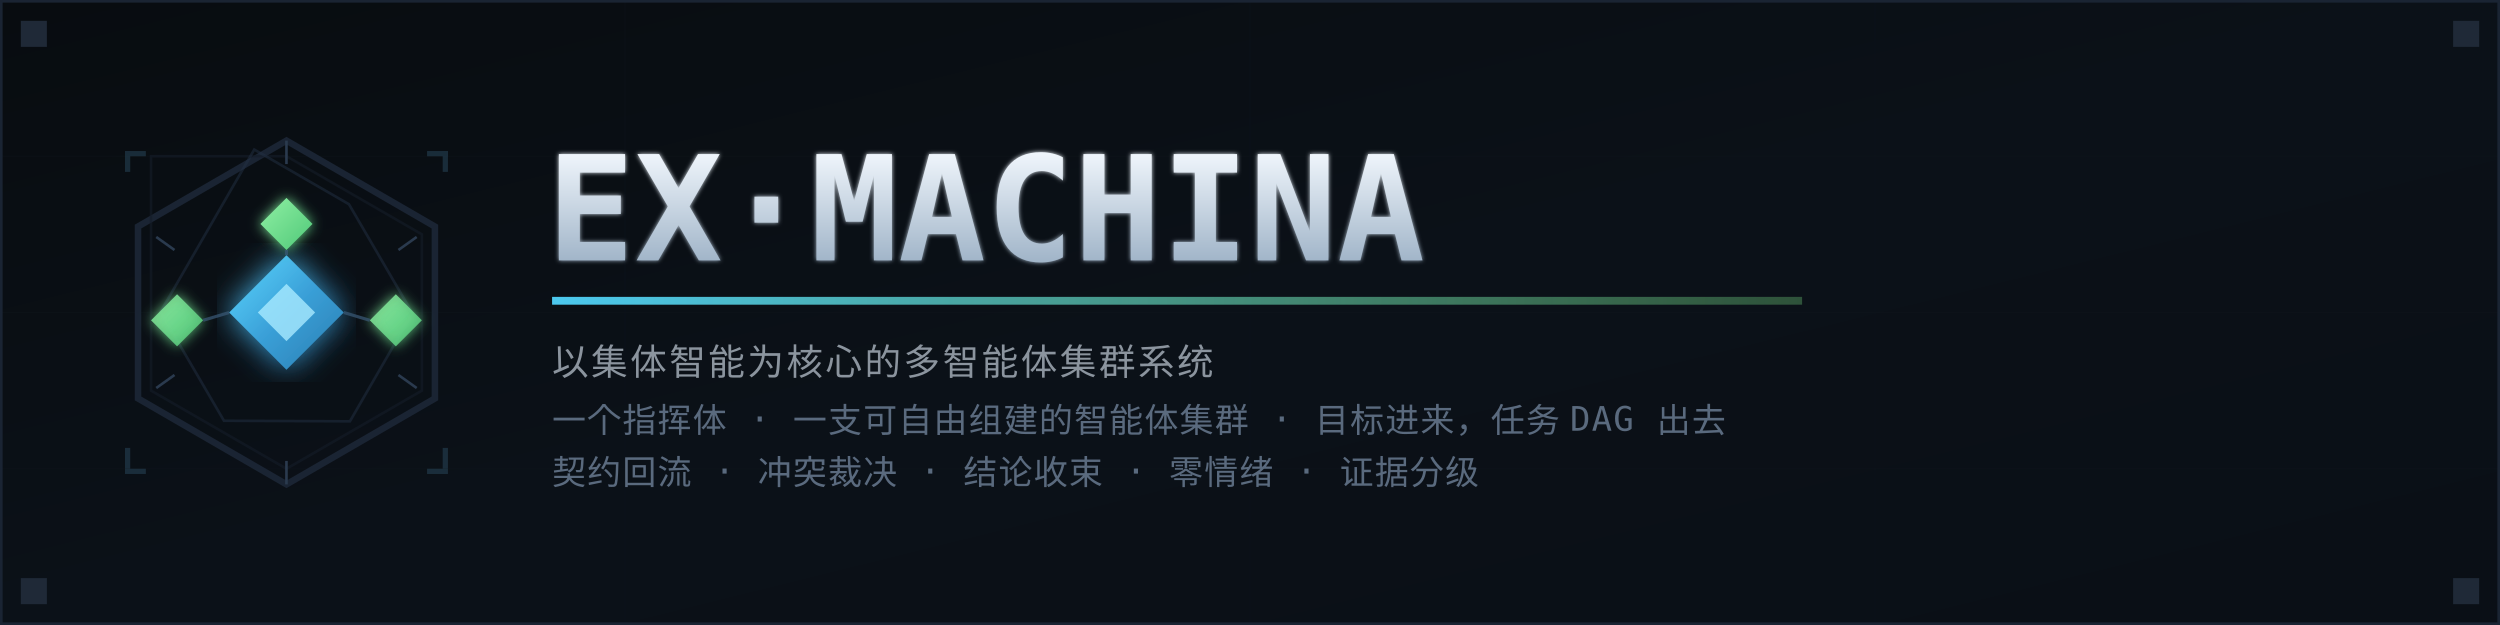
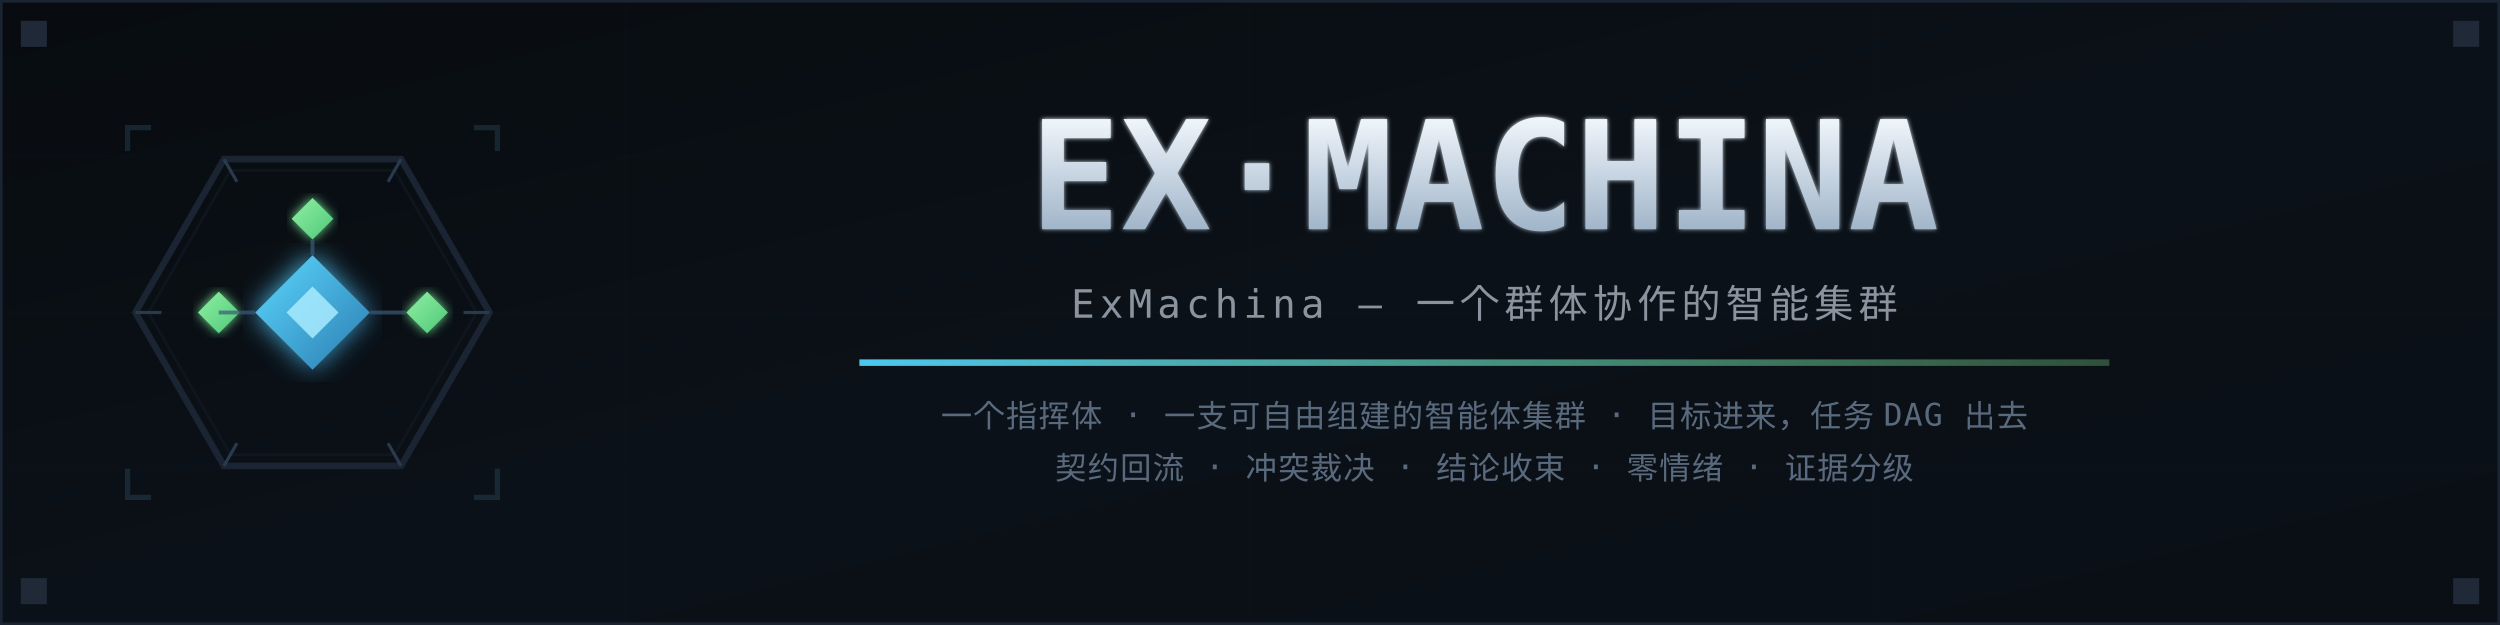
<svg xmlns="http://www.w3.org/2000/svg" width="960" height="240" viewBox="0 0 960 240">
  <defs>
    <linearGradient id="bg" x1="0" y1="0" x2="1" y2="1">
      <stop offset="0%" stop-color="#080c10" />
      <stop offset="50%" stop-color="#0b1118" />
      <stop offset="100%" stop-color="#0a0f16" />
    </linearGradient>
    <linearGradient id="coreGrad" x1="0" y1="0" x2="1" y2="1">
      <stop offset="0%" stop-color="#5dd8ff" />
-       <stop offset="50%" stop-color="#3aa0d8" />
      <stop offset="100%" stop-color="#2a7cb0" />
    </linearGradient>
    <linearGradient id="subGrad" x1="0" y1="0" x2="1" y2="1">
      <stop offset="0%" stop-color="#8ff0a4" />
      <stop offset="100%" stop-color="#50c878" />
    </linearGradient>
    <linearGradient id="textGrad" x1="0" y1="0" x2="0" y2="1">
      <stop offset="0%" stop-color="#f0f6fc" />
      <stop offset="100%" stop-color="#a0b4c8" />
    </linearGradient>
    <linearGradient id="underline" x1="0" y1="0" x2="1" y2="0">
      <stop offset="0%" stop-color="#4cc9f0" />
      <stop offset="100%" stop-color="#7ee787" stop-opacity="0.3" />
    </linearGradient>
    <filter id="glowBig">
-       <feGaussianBlur stdDeviation="6" result="b" />
+       <feGaussianBlur stdDeviation="5" result="b" />
      <feMerge>
        <feMergeNode in="b" />
        <feMergeNode in="SourceGraphic" />
      </feMerge>
    </filter>
    <filter id="glowSm">
-       <feGaussianBlur stdDeviation="2.5" result="b" />
+       <feGaussianBlur stdDeviation="2" result="b" />
      <feMerge>
        <feMergeNode in="b" />
        <feMergeNode in="SourceGraphic" />
      </feMerge>
    </filter>
    <filter id="glowText">
      <feGaussianBlur stdDeviation="0.8" result="b" />
      <feMerge>
        <feMergeNode in="b" />
        <feMergeNode in="SourceGraphic" />
      </feMerge>
    </filter>
  </defs>
  <rect width="960" height="240" fill="url(#bg)" />
-   <g stroke="#10161f" stroke-width="0.4" opacity="0.3">
+   <g stroke="#10161f" stroke-width="0.4" opacity="0.25">
    <line x1="0" y1="60" x2="960" y2="60" />
    <line x1="0" y1="120" x2="960" y2="120" />
    <line x1="0" y1="180" x2="960" y2="180" />
    <line x1="240" y1="0" x2="240" y2="240" />
    <line x1="480" y1="0" x2="480" y2="240" />
    <line x1="720" y1="0" x2="720" y2="240" />
  </g>
-   <g transform="translate(110,120)">
-     <polygon points="0,-66 57,-33 57,33 0,66 -57,33 -57,-33" fill="none" stroke="#1a2433" stroke-width="2.5" />
-     <polygon points="0,-60 52,-30 52,30 0,60 -52,30 -52,-60" fill="none" stroke="#141c28" stroke-width="1" opacity="0.6" />
-     <g stroke="#2a3a4e" stroke-width="1">
-       <line x1="0" y1="-66" x2="0" y2="-57" />
-       <line x1="50" y1="-29" x2="43" y2="-24" />
-       <line x1="50" y1="29" x2="43" y2="24" />
-       <line x1="0" y1="66" x2="0" y2="57" />
-       <line x1="-50" y1="29" x2="-43" y2="24" />
-       <line x1="-50" y1="-29" x2="-43" y2="-24" />
+   <g transform="translate(120,120)">
+     <polygon points="-68,0 -34,-58.9 34,-58.9 68,0 34,58.9 -34,58.9" fill="none" stroke="#1a2433" stroke-width="2.5" />
+     <polygon points="-63,0 -31.5,-54.6 31.5,-54.6 63,0 31.5,54.6 -31.5,54.6" fill="none" stroke="#141c28" stroke-width="1" opacity="0.5" />
+     <g stroke="#2a3a4e" stroke-width="1.2">
+       <line x1="-68" y1="0" x2="-58" y2="0" />
+       <line x1="-34" y1="-58.9" x2="-29" y2="-50.2" />
+       <line x1="34" y1="-58.9" x2="29" y2="-50.2" />
+       <line x1="68" y1="0" x2="58" y2="0" />
+       <line x1="34" y1="58.9" x2="29" y2="50.2" />
+       <line x1="-34" y1="58.9" x2="-29" y2="50.2" />
    </g>
-     <polygon points="0,-48 42,-24 42,24 0,48 -42,24 -42,-48" fill="none" stroke="#223044" stroke-width="1" opacity="0.5" transform="rotate(30)" />
    <g filter="url(#glowBig)">
      <polygon points="0,-22 22,0 0,22 -22,0" fill="url(#coreGrad)" />
    </g>
-     <polygon points="0,-11 11,0 0,11 -11,0" fill="#a8eaff" opacity="0.8" />
-     <g filter="url(#glowSm)">
-       <polygon points="0,-44 10,-34 0,-24 -10,-34" fill="url(#subGrad)" />
-       <polygon points="42,-7 52,3 42,13 32,3" fill="url(#subGrad)" opacity="0.85" />
-       <polygon points="-42,-7 -32,3 -42,13 -52,3" fill="url(#subGrad)" opacity="0.85" />
+     <polygon points="0,-10 10,0 0,10 -10,0" fill="#a8eaff" opacity="0.85" />
+     <polygon points="0,-44 8,-36 0,-28 -8,-36" fill="url(#subGrad)" filter="url(#glowSm)" />
+     <polygon points="44,-8 52,0 44,8 36,0" fill="url(#subGrad)" filter="url(#glowSm)" />
+     <polygon points="-36,-8 -28,0 -36,8 -44,0" fill="url(#subGrad)" filter="url(#glowSm)" />
+     <g stroke="#3a5a78" stroke-width="1.5" opacity="0.7">
+       <line x1="0" y1="-22" x2="0" y2="-28" />
+       <line x1="22" y1="0" x2="36" y2="0" />
+       <line x1="-22" y1="0" x2="-36" y2="0" />
    </g>
-     <g stroke="#3a5a78" stroke-width="1.2" opacity="0.7">
-       <line x1="0" y1="-22" x2="0" y2="-24" />
-       <line x1="22" y1="0" x2="32" y2="3" />
-       <line x1="-22" y1="0" x2="-32" y2="3" />
-     </g>
-     <g fill="#2a4a60" opacity="0.5">
-       <rect x="-62" y="-62" width="8" height="2" />
-       <rect x="-62" y="-62" width="2" height="8" />
-       <rect x="54" y="-62" width="8" height="2" />
-       <rect x="60" y="-62" width="2" height="8" />
-       <rect x="-62" y="60" width="8" height="2" />
-       <rect x="-62" y="52" width="2" height="8" />
-       <rect x="54" y="60" width="8" height="2" />
-       <rect x="60" y="52" width="2" height="8" />
+     <g fill="#2a4a60" opacity="0.4">
+       <rect x="-72" y="-72" width="10" height="2" />
+       <rect x="-72" y="-72" width="2" height="10" />
+       <rect x="62" y="-72" width="10" height="2" />
+       <rect x="70" y="-72" width="2" height="10" />
+       <rect x="-72" y="70" width="10" height="2" />
+       <rect x="-72" y="60" width="2" height="10" />
+       <rect x="62" y="70" width="10" height="2" />
+       <rect x="70" y="60" width="2" height="10" />
    </g>
  </g>
-   <text x="210" y="100" font-family="'SF Mono','Cascadia Code','Fira Code','JetBrains Mono',monospace" font-size="56" font-weight="800" fill="url(#textGrad)" text-anchor="start" filter="url(#glowText)">
+   <text x="570" y="88" font-family="'SF Mono','Cascadia Code','Fira Code','JetBrains Mono',monospace" font-size="58" font-weight="800" fill="url(#textGrad)" text-anchor="middle" filter="url(#glowText)">
    EX·MACHINA
  </text>
-   <rect x="212" y="114" width="480" height="3" fill="url(#underline)" />
-   <text x="212" y="144" font-family="'SF Mono','Cascadia Code',monospace" font-size="14" fill="#8b949e" letter-spacing="1">
-     以集体智能为核心的多智能体集群系统
+   <text x="570" y="122" font-family="'SF Mono','Cascadia Code',monospace" font-size="15" fill="#8b949e" letter-spacing="2" text-anchor="middle">
+     ExMachina — 一个群体协作的智能集群
  </text>
-   <text x="212" y="166" font-family="'SF Mono','Cascadia Code',monospace" font-size="13" fill="#5a6a7e" letter-spacing="0.5">
+   <rect x="330" y="138" width="480" height="2.5" fill="url(#underline)" />
+   <text x="570" y="164" font-family="'SF Mono','Cascadia Code',monospace" font-size="12" fill="#5a6a7e" letter-spacing="0.5" text-anchor="middle">
    一个指挥体 · 一支可自由组建的智能体集群 · 目标进来，任务 DAG 出去
  </text>
-   <text x="212" y="186" font-family="'SF Mono','Cascadia Code',monospace" font-size="13" fill="#5a6a7e" letter-spacing="0.5">
+   <text x="570" y="184" font-family="'SF Mono','Cascadia Code',monospace" font-size="12" fill="#5a6a7e" letter-spacing="0.5" text-anchor="middle">
    契约回流 · 冲突裁决 · 结论收束 · 零情绪 · 证据分级
  </text>
  <rect x="0.5" y="0.5" width="959" height="239" fill="none" stroke="#1a2433" stroke-width="1" />
  <g fill="#1f2937">
    <rect x="8" y="8" width="10" height="10" />
    <rect x="942" y="8" width="10" height="10" />
    <rect x="8" y="222" width="10" height="10" />
    <rect x="942" y="222" width="10" height="10" />
  </g>
</svg>
